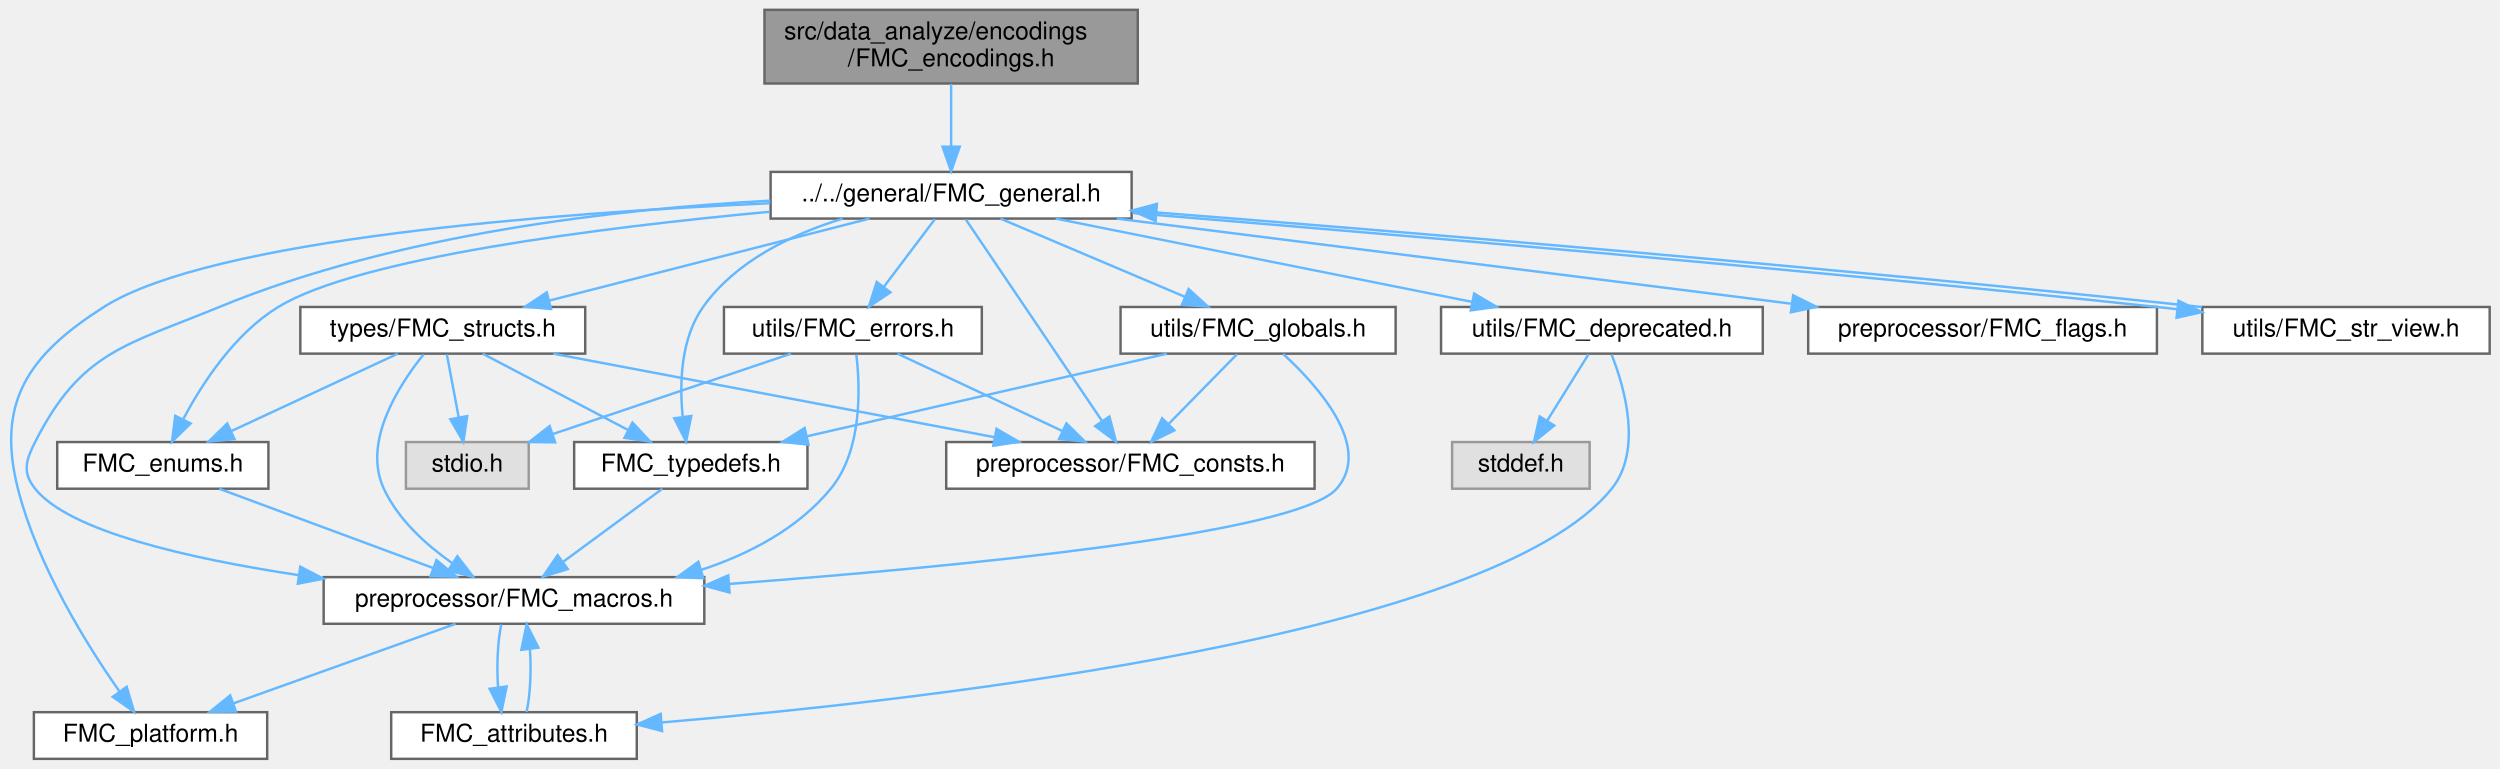
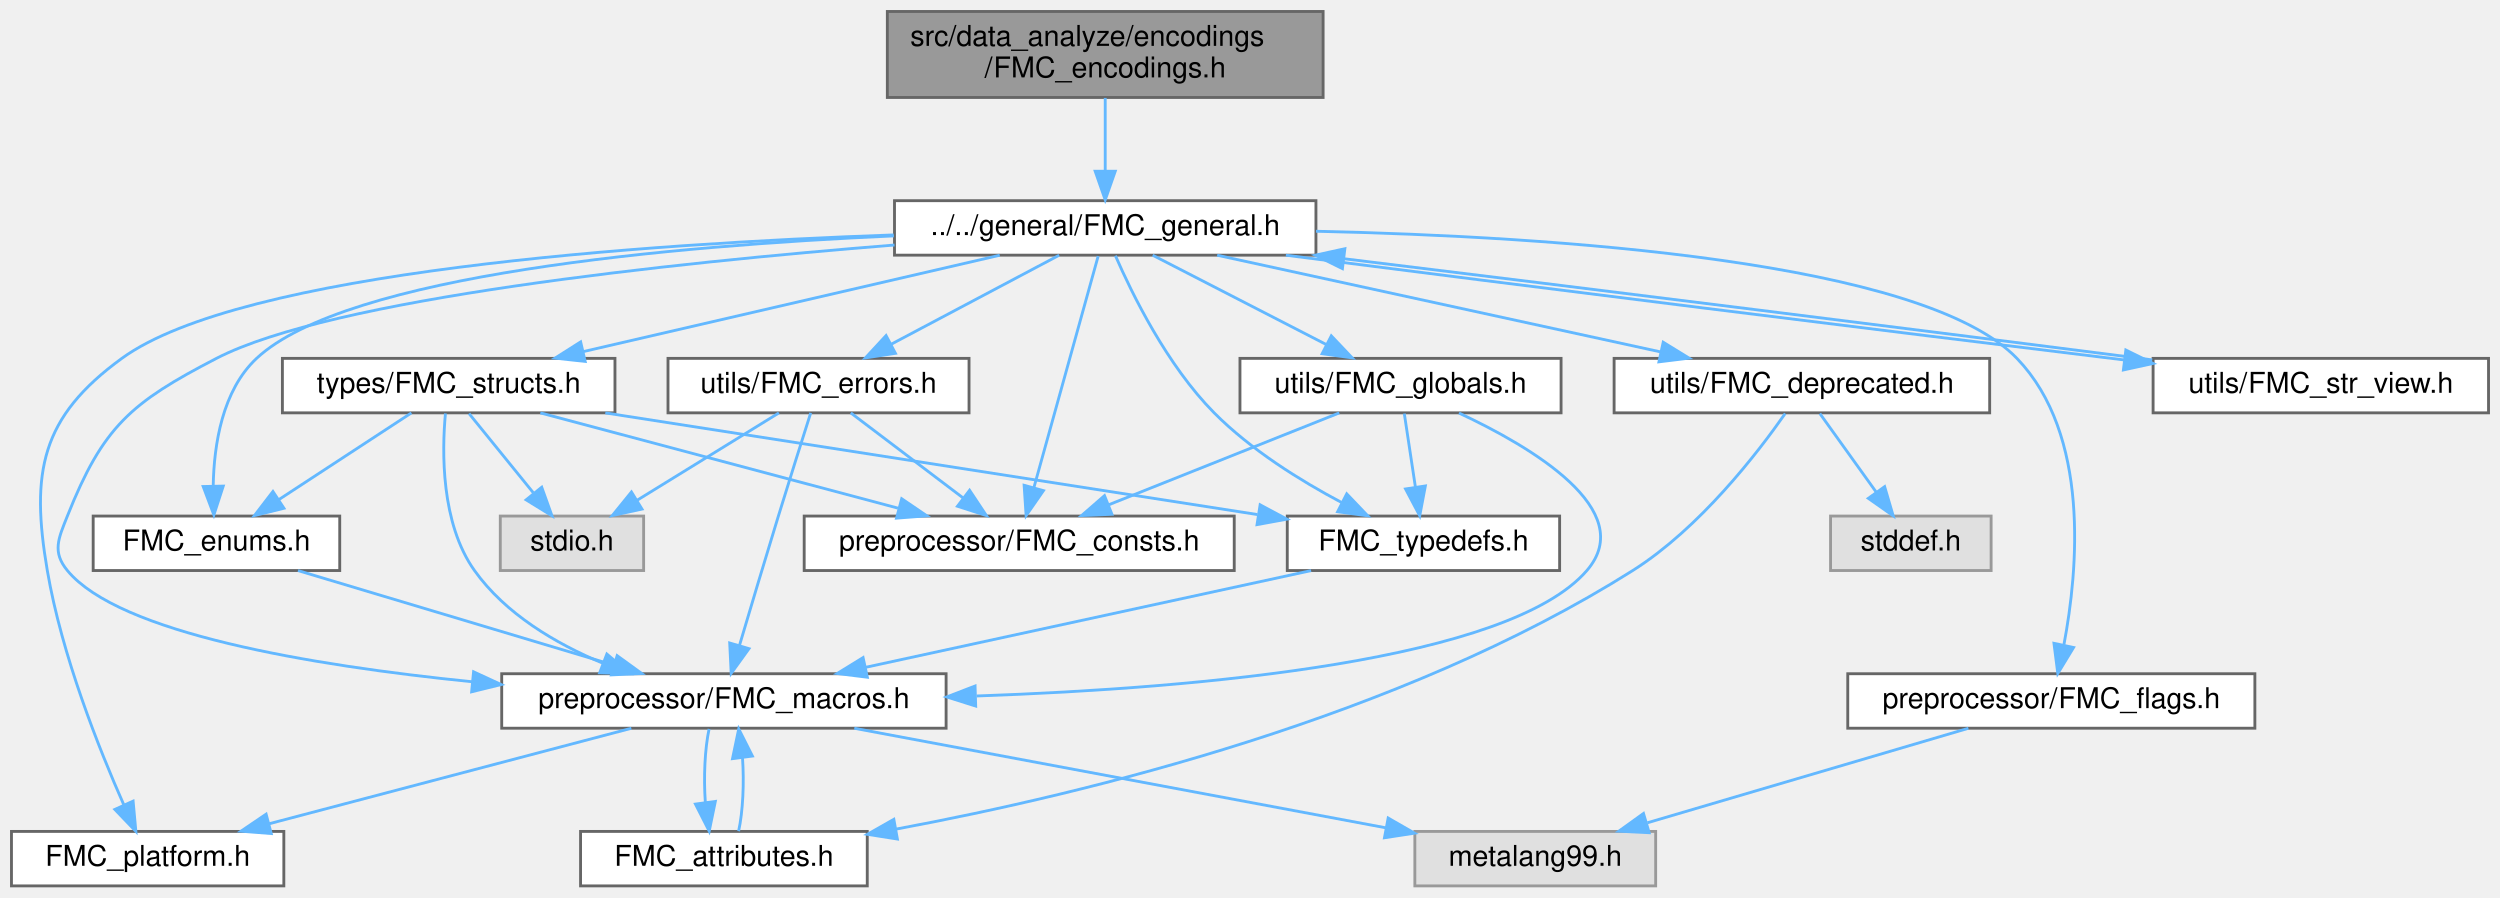
- <svg xmlns="http://www.w3.org/2000/svg" xmlns:xlink="http://www.w3.org/1999/xlink" width="1018pt" height="313pt" viewBox="0.00 0.00 1017.59 313.00">
+ <svg xmlns="http://www.w3.org/2000/svg" xmlns:xlink="http://www.w3.org/1999/xlink" width="872pt" height="313pt" viewBox="0.00 0.00 872.00 313.00">
  <g id="graph0" class="graph" transform="scale(1 1) rotate(0) translate(4 309)">
    <g id="node1" class="node">
      <g id="a_node1">
        <a xlink:title=" ">
-           <polygon fill="#999999" stroke="#666666" points="459.09,-305 307.09,-305 307.09,-275 459.09,-275 459.09,-305" />
-           <text text-anchor="start" x="315.09" y="-293" font-family="Helvetica,sans-Serif" font-size="10.00">src/data_analyze/encodings</text>
-           <text text-anchor="middle" x="383.09" y="-282" font-family="Helvetica,sans-Serif" font-size="10.00">/FMC_encodings.h</text>
+           <polygon fill="#999999" stroke="#666666" points="457.5,-305 305.5,-305 305.5,-275 457.5,-275 457.5,-305" />
+           <text text-anchor="start" x="313.5" y="-293" font-family="Helvetica,sans-Serif" font-size="10.00">src/data_analyze/encodings</text>
+           <text text-anchor="middle" x="381.5" y="-282" font-family="Helvetica,sans-Serif" font-size="10.00">/FMC_encodings.h</text>
        </a>
      </g>
    </g>
    <g id="node2" class="node">
      <g id="a_node2">
        <a xlink:href="../../d9/de1/FMC__general_8h.html" target="_top" xlink:title=" ">
-           <polygon fill="white" stroke="#666666" points="456.59,-239 309.59,-239 309.59,-220 456.59,-220 456.59,-239" />
-           <text text-anchor="middle" x="383.09" y="-227" font-family="Helvetica,sans-Serif" font-size="10.00">../../general/FMC_general.h</text>
+           <polygon fill="white" stroke="#666666" points="455,-239 308,-239 308,-220 455,-220 455,-239" />
+           <text text-anchor="middle" x="381.5" y="-227" font-family="Helvetica,sans-Serif" font-size="10.00">../../general/FMC_general.h</text>
        </a>
      </g>
    </g>
    <g id="edge1" class="edge">
-       <path fill="none" stroke="#63b8ff" d="M383.09,-274.84C383.09,-267.21 383.09,-257.7 383.09,-249.45" />
-       <polygon fill="#63b8ff" stroke="#63b8ff" points="386.59,-249.27 383.09,-239.27 379.59,-249.27 386.59,-249.27" />
+       <path fill="none" stroke="#63b8ff" d="M381.5,-274.84C381.5,-267.21 381.5,-257.7 381.5,-249.45" />
+       <polygon fill="#63b8ff" stroke="#63b8ff" points="385,-249.27 381.5,-239.27 378,-249.27 385,-249.27" />
    </g>
    <g id="node3" class="node">
      <g id="a_node3">
        <a xlink:href="../../d0/d28/FMC__macros_8h.html" target="_top" xlink:title=" ">
-           <polygon fill="white" stroke="#666666" points="282.59,-74 127.59,-74 127.59,-55 282.59,-55 282.59,-74" />
-           <text text-anchor="middle" x="205.09" y="-62" font-family="Helvetica,sans-Serif" font-size="10.00">preprocessor/FMC_macros.h</text>
+           <polygon fill="white" stroke="#666666" points="326,-74 171,-74 171,-55 326,-55 326,-74" />
+           <text text-anchor="middle" x="248.5" y="-62" font-family="Helvetica,sans-Serif" font-size="10.00">preprocessor/FMC_macros.h</text>
        </a>
      </g>
    </g>
    <g id="edge2" class="edge">
-       <path fill="none" stroke="#63b8ff" d="M309.44,-227.29C247.49,-224.01 157.65,-213.87 85.09,-184 46.86,-168.27 28.77,-165.87 10.09,-129 6.27,-121.47 4.82,-116.6 10.09,-110 23.88,-92.71 72.21,-81.61 117.31,-74.82" />
-       <polygon fill="#63b8ff" stroke="#63b8ff" points="118.07,-78.25 127.47,-73.35 117.07,-71.32 118.07,-78.25" />
+       <path fill="none" stroke="#63b8ff" d="M308,-223.54C229.66,-217.27 111.51,-204.73 71.5,-184 41.63,-168.53 31.94,-160.26 19.5,-129 16.38,-121.15 14.13,-116.52 19.5,-110 37.48,-88.18 103.97,-76.93 160.7,-71.2" />
+       <polygon fill="#63b8ff" stroke="#63b8ff" points="161.18,-74.67 170.8,-70.23 160.51,-67.7 161.18,-74.67" />
    </g>
    <g id="node4" class="node">
      <g id="a_node4">
        <a xlink:href="../../d7/dff/FMC__platform_8h.html" target="_top" xlink:title=" ">
-           <polygon fill="white" stroke="#666666" points="104.59,-19 9.59,-19 9.59,0 104.59,0 104.59,-19" />
-           <text text-anchor="middle" x="57.09" y="-7" font-family="Helvetica,sans-Serif" font-size="10.00">FMC_platform.h</text>
-         </a>
-       </g>
-     </g>
-     <g id="edge6" class="edge">
-       <path fill="none" stroke="#63b8ff" d="M309.42,-226.24C221.78,-222.31 81.79,-211.78 38.09,-184 7.38,-164.48 -5.86,-145.26 3.09,-110 11.07,-78.57 31.19,-46.32 44.49,-27.36" />
-       <polygon fill="#63b8ff" stroke="#63b8ff" points="47.38,-29.35 50.39,-19.19 41.7,-25.25 47.38,-29.35" />
+           <polygon fill="white" stroke="#666666" points="95,-19 0,-19 0,0 95,0 95,-19" />
+           <text text-anchor="middle" x="47.5" y="-7" font-family="Helvetica,sans-Serif" font-size="10.00">FMC_platform.h</text>
+         </a>
+       </g>
+     </g>
+     <g id="edge7" class="edge">
+       <path fill="none" stroke="#63b8ff" d="M307.67,-227.06C219.92,-223.97 80.13,-214.3 38.5,-184 10.31,-163.49 6.63,-144.36 12.5,-110 17.57,-80.32 30.57,-47.71 39.22,-28.19" />
+       <polygon fill="#63b8ff" stroke="#63b8ff" points="42.43,-29.57 43.39,-19.02 36.06,-26.67 42.43,-29.57" />
+     </g>
+     <g id="node7" class="node">
+       <g id="a_node7">
+         <a xlink:href="../../da/dd3/FMC__consts_8h.html" target="_top" xlink:title=" ">
+           <polygon fill="white" stroke="#666666" points="426.5,-129 276.5,-129 276.5,-110 426.5,-110 426.5,-129" />
+           <text text-anchor="middle" x="351.5" y="-117" font-family="Helvetica,sans-Serif" font-size="10.00">preprocessor/FMC_consts.h</text>
+         </a>
+       </g>
+     </g>
+     <g id="edge8" class="edge">
+       <path fill="none" stroke="#63b8ff" d="M379.04,-219.66C374.16,-202.09 363.15,-162.45 356.63,-138.95" />
+       <polygon fill="#63b8ff" stroke="#63b8ff" points="359.95,-137.86 353.91,-129.16 353.21,-139.73 359.95,-137.86" />
+     </g>
+     <g id="node8" class="node">
+       <g id="a_node8">
+         <a xlink:href="../../d5/de5/FMC__structs_8h.html" target="_top" xlink:title=" ">
+           <polygon fill="white" stroke="#666666" points="210.5,-184 94.5,-184 94.5,-165 210.5,-165 210.5,-184" />
+           <text text-anchor="middle" x="152.5" y="-172" font-family="Helvetica,sans-Serif" font-size="10.00">types/FMC_structs.h</text>
+         </a>
+       </g>
+     </g>
+     <g id="edge9" class="edge">
+       <path fill="none" stroke="#63b8ff" d="M344.71,-219.98C305.26,-210.86 242.52,-196.33 199.52,-186.38" />
+       <polygon fill="#63b8ff" stroke="#63b8ff" points="200.11,-182.93 189.58,-184.08 198.53,-189.75 200.11,-182.93" />
+     </g>
+     <g id="node10" class="node">
+       <g id="a_node10">
+         <a xlink:href="../../d6/d25/FMC__enums_8h.html" target="_top" xlink:title=" ">
+           <polygon fill="white" stroke="#666666" points="114.5,-129 28.5,-129 28.5,-110 114.5,-110 114.5,-129" />
+           <text text-anchor="middle" x="71.5" y="-117" font-family="Helvetica,sans-Serif" font-size="10.00">FMC_enums.h</text>
+         </a>
+       </g>
+     </g>
+     <g id="edge20" class="edge">
+       <path fill="none" stroke="#63b8ff" d="M307.76,-226.72C230.73,-223.3 116.83,-213.27 85.5,-184 73.52,-172.81 70.63,-153.89 70.37,-139.6" />
+       <polygon fill="#63b8ff" stroke="#63b8ff" points="73.87,-139.45 70.6,-129.38 66.87,-139.3 73.87,-139.45" />
+     </g>
+     <g id="node11" class="node">
+       <g id="a_node11">
+         <a xlink:href="../../df/df8/FMC__typedefs_8h.html" target="_top" xlink:title=" ">
+           <polygon fill="white" stroke="#666666" points="540,-129 445,-129 445,-110 540,-110 540,-129" />
+           <text text-anchor="middle" x="492.5" y="-117" font-family="Helvetica,sans-Serif" font-size="10.00">FMC_typedefs.h</text>
+         </a>
+       </g>
+     </g>
+     <g id="edge19" class="edge">
+       <path fill="none" stroke="#63b8ff" d="M385.06,-219.81C390.77,-206.69 403.03,-181.6 419.5,-165 432.28,-152.12 449.49,-141.39 464,-133.7" />
+       <polygon fill="#63b8ff" stroke="#63b8ff" points="465.74,-136.75 473.06,-129.09 462.56,-130.51 465.74,-136.75" />
+     </g>
+     <g id="node12" class="node">
+       <g id="a_node12">
+         <a xlink:href="../../d2/d5e/FMC__flags_8h.html" target="_top" xlink:title=" ">
+           <polygon fill="white" stroke="#666666" points="782.5,-74 640.5,-74 640.5,-55 782.5,-55 782.5,-74" />
+           <text text-anchor="middle" x="711.5" y="-62" font-family="Helvetica,sans-Serif" font-size="10.00">preprocessor/FMC_flags.h</text>
+         </a>
+       </g>
+     </g>
+     <g id="edge17" class="edge">
+       <path fill="none" stroke="#63b8ff" d="M455.03,-228.34C538.33,-226.49 666.78,-217.99 699.5,-184 725.11,-157.4 720.83,-110.25 715.9,-84.16" />
+       <polygon fill="#63b8ff" stroke="#63b8ff" points="719.26,-83.15 713.76,-74.1 712.42,-84.61 719.26,-83.15" />
+     </g>
+     <g id="node13" class="node">
+       <g id="a_node13">
+         <a xlink:href="../../dd/ddf/FMC__errors_8h.html" target="_top" xlink:title=" ">
+           <polygon fill="white" stroke="#666666" points="334,-184 229,-184 229,-165 334,-165 334,-184" />
+           <text text-anchor="middle" x="281.5" y="-172" font-family="Helvetica,sans-Serif" font-size="10.00">utils/FMC_errors.h</text>
+         </a>
+       </g>
+     </g>
+     <g id="edge21" class="edge">
+       <path fill="none" stroke="#63b8ff" d="M365.43,-219.98C349.64,-211.61 325.28,-198.7 306.87,-188.95" />
+       <polygon fill="#63b8ff" stroke="#63b8ff" points="308.33,-185.76 297.86,-184.17 305.06,-191.95 308.33,-185.76" />
+     </g>
+     <g id="node14" class="node">
+       <g id="a_node14">
+         <a xlink:href="../../de/d86/FMC__globals_8h.html" target="_top" xlink:title=" ">
+           <polygon fill="white" stroke="#666666" points="540.5,-184 428.5,-184 428.5,-165 540.5,-165 540.5,-184" />
+           <text text-anchor="middle" x="484.5" y="-172" font-family="Helvetica,sans-Serif" font-size="10.00">utils/FMC_globals.h</text>
+         </a>
+       </g>
+     </g>
+     <g id="edge25" class="edge">
+       <path fill="none" stroke="#63b8ff" d="M398.05,-219.98C414.39,-211.57 439.63,-198.59 458.63,-188.81" />
+       <polygon fill="#63b8ff" stroke="#63b8ff" points="460.36,-191.86 467.65,-184.17 457.16,-185.63 460.36,-191.86" />
+     </g>
+     <g id="node15" class="node">
+       <g id="a_node15">
+         <a xlink:href="../../d4/d06/FMC__deprecated_8h.html" target="_top" xlink:title=" ">
+           <polygon fill="white" stroke="#666666" points="690,-184 559,-184 559,-165 690,-165 690,-184" />
+           <text text-anchor="middle" x="624.5" y="-172" font-family="Helvetica,sans-Serif" font-size="10.00">utils/FMC_deprecated.h</text>
+         </a>
+       </g>
+     </g>
+     <g id="edge29" class="edge">
+       <path fill="none" stroke="#63b8ff" d="M420.54,-219.98C462.58,-210.82 529.54,-196.21 575.18,-186.26" />
+       <polygon fill="#63b8ff" stroke="#63b8ff" points="576.13,-189.63 585.15,-184.08 574.64,-182.79 576.13,-189.63" />
+     </g>
+     <g id="node17" class="node">
+       <g id="a_node17">
+         <a xlink:href="../../da/d45/FMC__str__view_8h.html" target="_top" xlink:title=" ">
+           <polygon fill="white" stroke="#666666" points="864,-184 747,-184 747,-165 864,-165 864,-184" />
+           <text text-anchor="middle" x="805.5" y="-172" font-family="Helvetica,sans-Serif" font-size="10.00">utils/FMC_str_view.h</text>
+         </a>
+       </g>
+     </g>
+     <g id="edge32" class="edge">
+       <path fill="none" stroke="#63b8ff" d="M444.51,-219.98C522.88,-209.91 656.04,-193.27 736.91,-183.45" />
+       <polygon fill="#63b8ff" stroke="#63b8ff" points="737.49,-186.91 746.99,-182.23 736.64,-179.96 737.49,-186.91" />
+     </g>
+     <g id="edge3" class="edge">
+       <path fill="none" stroke="#63b8ff" d="M216.21,-54.98C181.88,-45.93 127.44,-31.58 89.73,-21.64" />
+       <polygon fill="#63b8ff" stroke="#63b8ff" points="90.61,-18.25 80.05,-19.08 88.82,-25.02 90.61,-18.25" />
+     </g>
+     <g id="node5" class="node">
+       <g id="a_node5">
+         <a xlink:title=" ">
+           <polygon fill="#e0e0e0" stroke="#999999" points="573.5,-19 489.5,-19 489.5,0 573.5,0 573.5,-19" />
+           <text text-anchor="middle" x="531.5" y="-7" font-family="Helvetica,sans-Serif" font-size="10.00">metalang99.h</text>
+         </a>
+       </g>
+     </g>
+     <g id="edge4" class="edge">
+       <path fill="none" stroke="#63b8ff" d="M293.97,-54.98C344.61,-45.5 426.32,-30.2 479.47,-20.24" />
+       <polygon fill="#63b8ff" stroke="#63b8ff" points="480.19,-23.67 489.38,-18.39 478.9,-16.79 480.19,-23.67" />
    </g>
    <g id="node6" class="node">
      <g id="a_node6">
-         <a xlink:href="../../da/dd3/FMC__consts_8h.html" target="_top" xlink:title=" ">
-           <polygon fill="white" stroke="#666666" points="531.09,-129 381.09,-129 381.09,-110 531.09,-110 531.09,-129" />
-           <text text-anchor="middle" x="456.09" y="-117" font-family="Helvetica,sans-Serif" font-size="10.00">preprocessor/FMC_consts.h</text>
-         </a>
-       </g>
-     </g>
-     <g id="edge7" class="edge">
-       <path fill="none" stroke="#63b8ff" d="M389.06,-219.66C401.15,-201.77 428.71,-161 444.47,-137.69" />
-       <polygon fill="#63b8ff" stroke="#63b8ff" points="447.54,-139.4 450.24,-129.16 441.74,-135.48 447.54,-139.4" />
-     </g>
-     <g id="node7" class="node">
-       <g id="a_node7">
-         <a xlink:href="../../d5/de5/FMC__structs_8h.html" target="_top" xlink:title=" ">
-           <polygon fill="white" stroke="#666666" points="234.09,-184 118.09,-184 118.09,-165 234.09,-165 234.09,-184" />
-           <text text-anchor="middle" x="176.09" y="-172" font-family="Helvetica,sans-Serif" font-size="10.00">types/FMC_structs.h</text>
-         </a>
-       </g>
-     </g>
-     <g id="edge8" class="edge">
-       <path fill="none" stroke="#63b8ff" d="M349.83,-219.98C314.48,-210.93 258.42,-196.58 219.58,-186.64" />
-       <polygon fill="#63b8ff" stroke="#63b8ff" points="220.16,-183.17 209.61,-184.08 218.43,-189.95 220.16,-183.17" />
+         <a xlink:href="../../d1/d2e/FMC__attributes_8h.html" target="_top" xlink:title=" ">
+           <polygon fill="white" stroke="#666666" points="298.5,-19 198.5,-19 198.5,0 298.5,0 298.5,-19" />
+           <text text-anchor="middle" x="248.5" y="-7" font-family="Helvetica,sans-Serif" font-size="10.00">FMC_attributes.h</text>
+         </a>
+       </g>
+     </g>
+     <g id="edge5" class="edge">
+       <path fill="none" stroke="#63b8ff" d="M243.33,-54.75C241.84,-47.8 241.4,-37.85 242.02,-29.13" />
+       <polygon fill="#63b8ff" stroke="#63b8ff" points="245.51,-29.47 243.37,-19.09 238.57,-28.53 245.51,-29.47" />
+     </g>
+     <g id="edge6" class="edge">
+       <path fill="none" stroke="#63b8ff" d="M253.63,-19.09C255.14,-25.99 255.59,-35.93 254.99,-44.66" />
+       <polygon fill="#63b8ff" stroke="#63b8ff" points="251.5,-44.38 253.67,-54.75 258.44,-45.29 251.5,-44.38" />
+     </g>
+     <g id="edge12" class="edge">
+       <path fill="none" stroke="#63b8ff" d="M151.37,-164.79C150.15,-151.63 149.74,-126.5 161.5,-110 172.29,-94.87 189.76,-84.54 206.23,-77.68" />
+       <polygon fill="#63b8ff" stroke="#63b8ff" points="207.67,-80.87 215.76,-74.02 205.17,-74.34 207.67,-80.87" />
+     </g>
+     <g id="edge11" class="edge">
+       <path fill="none" stroke="#63b8ff" d="M184.47,-164.98C218.32,-155.97 271.9,-141.7 309.21,-131.76" />
+       <polygon fill="#63b8ff" stroke="#63b8ff" points="310.51,-135.04 319.28,-129.08 308.71,-128.27 310.51,-135.04" />
    </g>
    <g id="node9" class="node">
      <g id="a_node9">
-         <a xlink:href="../../d6/d25/FMC__enums_8h.html" target="_top" xlink:title=" ">
-           <polygon fill="white" stroke="#666666" points="105.09,-129 19.09,-129 19.09,-110 105.09,-110 105.09,-129" />
-           <text text-anchor="middle" x="62.09" y="-117" font-family="Helvetica,sans-Serif" font-size="10.00">FMC_enums.h</text>
-         </a>
-       </g>
+         <a xlink:title=" ">
+           <polygon fill="#e0e0e0" stroke="#999999" points="220.5,-129 170.5,-129 170.5,-110 220.5,-110 220.5,-129" />
+           <text text-anchor="middle" x="195.5" y="-117" font-family="Helvetica,sans-Serif" font-size="10.00">stdio.h</text>
+         </a>
+       </g>
+     </g>
+     <g id="edge10" class="edge">
+       <path fill="none" stroke="#63b8ff" d="M159.6,-164.75C165.67,-157.26 174.59,-146.28 182.01,-137.13" />
+       <polygon fill="#63b8ff" stroke="#63b8ff" points="184.95,-139.06 188.53,-129.09 179.51,-134.65 184.95,-139.06" />
+     </g>
+     <g id="edge13" class="edge">
+       <path fill="none" stroke="#63b8ff" d="M139.49,-164.98C127.04,-156.84 108.04,-144.41 93.29,-134.76" />
+       <polygon fill="#63b8ff" stroke="#63b8ff" points="95.04,-131.72 84.75,-129.17 91.2,-137.57 95.04,-131.72" />
+     </g>
+     <g id="edge15" class="edge">
+       <path fill="none" stroke="#63b8ff" d="M207.13,-164.98C269.45,-155.27 370.95,-139.45 434.6,-129.52" />
+       <polygon fill="#63b8ff" stroke="#63b8ff" points="435.53,-132.92 444.87,-127.92 434.45,-126.01 435.53,-132.92" />
+     </g>
+     <g id="edge14" class="edge">
+       <path fill="none" stroke="#63b8ff" d="M99.94,-109.98C129.78,-101.05 176.88,-86.94 210.03,-77.02" />
+       <polygon fill="#63b8ff" stroke="#63b8ff" points="211.26,-80.3 219.84,-74.08 209.26,-73.6 211.26,-80.3" />
+     </g>
+     <g id="edge16" class="edge">
+       <path fill="none" stroke="#63b8ff" d="M453.3,-109.98C411.09,-100.82 343.85,-86.21 298.02,-76.26" />
+       <polygon fill="#63b8ff" stroke="#63b8ff" points="298.53,-72.78 288.01,-74.08 297.04,-79.63 298.53,-72.78" />
    </g>
    <g id="edge18" class="edge">
-       <path fill="none" stroke="#63b8ff" d="M309.3,-222.79C239.89,-216.31 141.86,-203.97 109.09,-184 91.39,-173.21 78.21,-153.03 70.38,-138.31" />
-       <polygon fill="#63b8ff" stroke="#63b8ff" points="73.42,-136.56 65.82,-129.17 67.15,-139.68 73.42,-136.56" />
-     </g>
-     <g id="node10" class="node">
-       <g id="a_node10">
-         <a xlink:href="../../df/df8/FMC__typedefs_8h.html" target="_top" xlink:title=" ">
-           <polygon fill="white" stroke="#666666" points="324.59,-129 229.59,-129 229.59,-110 324.59,-110 324.59,-129" />
-           <text text-anchor="middle" x="277.09" y="-117" font-family="Helvetica,sans-Serif" font-size="10.00">FMC_typedefs.h</text>
-         </a>
-       </g>
-     </g>
-     <g id="edge17" class="edge">
-       <path fill="none" stroke="#63b8ff" d="M338.87,-219.96C318.23,-213.61 295.34,-202.67 282.09,-184 272.99,-171.18 272.45,-153.01 273.78,-139.39" />
-       <polygon fill="#63b8ff" stroke="#63b8ff" points="277.28,-139.62 275.18,-129.24 270.35,-138.66 277.28,-139.62" />
-     </g>
-     <g id="node11" class="node">
-       <g id="a_node11">
-         <a xlink:href="../../d2/d5e/FMC__flags_8h.html" target="_top" xlink:title=" ">
-           <polygon fill="white" stroke="#666666" points="874.09,-184 732.09,-184 732.09,-165 874.09,-165 874.09,-184" />
-           <text text-anchor="middle" x="803.09" y="-172" font-family="Helvetica,sans-Serif" font-size="10.00">preprocessor/FMC_flags.h</text>
-         </a>
-       </g>
-     </g>
-     <g id="edge16" class="edge">
-       <path fill="none" stroke="#63b8ff" d="M450.57,-219.98C525.47,-210.53 646.16,-195.3 725.06,-185.35" />
-       <polygon fill="#63b8ff" stroke="#63b8ff" points="725.94,-188.76 735.43,-184.04 725.07,-181.82 725.94,-188.76" />
-     </g>
-     <g id="node12" class="node">
-       <g id="a_node12">
-         <a xlink:href="../../dd/ddf/FMC__errors_8h.html" target="_top" xlink:title=" ">
-           <polygon fill="white" stroke="#666666" points="395.59,-184 290.59,-184 290.59,-165 395.59,-165 395.59,-184" />
-           <text text-anchor="middle" x="343.09" y="-172" font-family="Helvetica,sans-Serif" font-size="10.00">utils/FMC_errors.h</text>
-         </a>
-       </g>
-     </g>
-     <g id="edge19" class="edge">
-       <path fill="none" stroke="#63b8ff" d="M376.48,-219.75C370.83,-212.26 362.54,-201.28 355.64,-192.13" />
-       <polygon fill="#63b8ff" stroke="#63b8ff" points="358.39,-189.96 349.57,-184.09 352.8,-194.18 358.39,-189.96" />
-     </g>
-     <g id="node13" class="node">
-       <g id="a_node13">
-         <a xlink:href="../../de/d86/FMC__globals_8h.html" target="_top" xlink:title=" ">
-           <polygon fill="white" stroke="#666666" points="564.09,-184 452.09,-184 452.09,-165 564.09,-165 564.09,-184" />
-           <text text-anchor="middle" x="508.09" y="-172" font-family="Helvetica,sans-Serif" font-size="10.00">utils/FMC_globals.h</text>
-         </a>
-       </g>
+       <path fill="none" stroke="#63b8ff" d="M682.58,-54.98C652.23,-46.05 604.33,-31.94 570.62,-22.02" />
+       <polygon fill="#63b8ff" stroke="#63b8ff" points="571.23,-18.55 560.65,-19.08 569.25,-25.26 571.23,-18.55" />
+     </g>
+     <g id="edge24" class="edge">
+       <path fill="none" stroke="#63b8ff" d="M278.78,-164.98C275.93,-156.03 271.35,-141.54 267.5,-129 262.85,-113.85 257.71,-96.63 253.95,-83.95" />
+       <polygon fill="#63b8ff" stroke="#63b8ff" points="257.24,-82.74 251.04,-74.14 250.52,-84.72 257.24,-82.74" />
    </g>
    <g id="edge23" class="edge">
-       <path fill="none" stroke="#63b8ff" d="M403.17,-219.98C423.46,-211.38 455.04,-197.99 478.26,-188.15" />
-       <polygon fill="#63b8ff" stroke="#63b8ff" points="479.8,-191.3 487.64,-184.17 477.07,-184.85 479.8,-191.3" />
-     </g>
-     <g id="node14" class="node">
-       <g id="a_node14">
-         <a xlink:href="../../d4/d06/FMC__deprecated_8h.html" target="_top" xlink:title=" ">
-           <polygon fill="white" stroke="#666666" points="713.59,-184 582.59,-184 582.59,-165 713.59,-165 713.59,-184" />
-           <text text-anchor="middle" x="648.09" y="-172" font-family="Helvetica,sans-Serif" font-size="10.00">utils/FMC_deprecated.h</text>
-         </a>
-       </g>
+       <path fill="none" stroke="#63b8ff" d="M292.75,-164.98C303.3,-157 319.3,-144.88 331.94,-135.31" />
+       <polygon fill="#63b8ff" stroke="#63b8ff" points="334.19,-138 340.05,-129.17 329.96,-132.42 334.19,-138" />
+     </g>
+     <g id="edge22" class="edge">
+       <path fill="none" stroke="#63b8ff" d="M267.68,-164.98C254.35,-156.77 233.92,-144.18 218.19,-134.49" />
+       <polygon fill="#63b8ff" stroke="#63b8ff" points="219.92,-131.44 209.57,-129.17 216.25,-137.4 219.92,-131.44" />
    </g>
    <g id="edge27" class="edge">
-       <path fill="none" stroke="#63b8ff" d="M425.67,-219.98C471.79,-210.76 545.45,-196.03 595.24,-186.07" />
-       <polygon fill="#63b8ff" stroke="#63b8ff" points="596.06,-189.48 605.18,-184.08 594.69,-182.61 596.06,-189.48" />
+       <path fill="none" stroke="#63b8ff" d="M504.89,-164.93C530.12,-153.15 567.64,-131.02 549.5,-110 522.41,-78.62 415.4,-68.99 336.64,-66.24" />
+       <polygon fill="#63b8ff" stroke="#63b8ff" points="336.32,-62.72 326.22,-65.91 336.1,-69.72 336.32,-62.72" />
+     </g>
+     <g id="edge28" class="edge">
+       <path fill="none" stroke="#63b8ff" d="M463.13,-164.98C441.35,-156.3 407.34,-142.75 382.58,-132.88" />
+       <polygon fill="#63b8ff" stroke="#63b8ff" points="383.84,-129.62 373.26,-129.17 381.25,-136.12 383.84,-129.62" />
+     </g>
+     <g id="edge26" class="edge">
+       <path fill="none" stroke="#63b8ff" d="M485.82,-164.75C486.87,-157.8 488.37,-147.85 489.69,-139.13" />
+       <polygon fill="#63b8ff" stroke="#63b8ff" points="493.17,-139.5 491.2,-129.09 486.25,-138.45 493.17,-139.5" />
+     </g>
+     <g id="edge30" class="edge">
+       <path fill="none" stroke="#63b8ff" d="M618.68,-164.76C609.15,-151.12 588.91,-124.78 565.5,-110 484.54,-58.89 375.31,-32.23 308.49,-19.8" />
+       <polygon fill="#63b8ff" stroke="#63b8ff" points="309.01,-16.34 298.55,-17.99 307.77,-23.22 309.01,-16.34" />
    </g>
    <g id="node16" class="node">
      <g id="a_node16">
-         <a xlink:href="../../da/d45/FMC__str__view_8h.html" target="_top" xlink:title=" ">
-           <polygon fill="white" stroke="#666666" points="1009.59,-184 892.59,-184 892.59,-165 1009.59,-165 1009.59,-184" />
-           <text text-anchor="middle" x="951.09" y="-172" font-family="Helvetica,sans-Serif" font-size="10.00">utils/FMC_str_view.h</text>
-         </a>
-       </g>
-     </g>
-     <g id="edge30" class="edge">
-       <path fill="none" stroke="#63b8ff" d="M456.95,-222.25C553.1,-214.34 726.13,-199.83 874.09,-184 876.77,-183.71 879.51,-183.41 882.28,-183.1" />
-       <polygon fill="#63b8ff" stroke="#63b8ff" points="882.88,-186.55 892.41,-181.92 882.08,-179.6 882.88,-186.55" />
-     </g>
-     <g id="edge3" class="edge">
-       <path fill="none" stroke="#63b8ff" d="M181.31,-54.98C156.86,-46.23 118.55,-32.51 90.94,-22.62" />
-       <polygon fill="#63b8ff" stroke="#63b8ff" points="91.89,-19.25 81.3,-19.17 89.53,-25.84 91.89,-19.25" />
-     </g>
-     <g id="node5" class="node">
-       <g id="a_node5">
-         <a xlink:href="../../d1/d2e/FMC__attributes_8h.html" target="_top" xlink:title=" ">
-           <polygon fill="white" stroke="#666666" points="255.09,-19 155.09,-19 155.09,0 255.09,0 255.09,-19" />
-           <text text-anchor="middle" x="205.09" y="-7" font-family="Helvetica,sans-Serif" font-size="10.00">FMC_attributes.h</text>
-         </a>
-       </g>
-     </g>
-     <g id="edge4" class="edge">
-       <path fill="none" stroke="#63b8ff" d="M199.92,-54.75C198.43,-47.8 197.99,-37.85 198.61,-29.13" />
-       <polygon fill="#63b8ff" stroke="#63b8ff" points="202.1,-29.47 199.96,-19.09 195.16,-28.53 202.1,-29.47" />
-     </g>
-     <g id="edge5" class="edge">
-       <path fill="none" stroke="#63b8ff" d="M210.22,-19.09C211.73,-25.99 212.18,-35.93 211.58,-44.66" />
-       <polygon fill="#63b8ff" stroke="#63b8ff" points="208.09,-44.38 210.25,-54.75 215.03,-45.29 208.09,-44.38" />
-     </g>
-     <g id="edge11" class="edge">
-       <path fill="none" stroke="#63b8ff" d="M168.29,-164.7C158.29,-152.29 143.23,-129.01 152.09,-110 157.92,-97.49 169.18,-87.25 179.83,-79.76" />
-       <polygon fill="#63b8ff" stroke="#63b8ff" points="182.03,-82.51 188.5,-74.13 178.21,-76.64 182.03,-82.51" />
-     </g>
-     <g id="edge10" class="edge">
-       <path fill="none" stroke="#63b8ff" d="M221.08,-164.98C270.02,-155.72 348.29,-140.9 400.91,-130.94" />
-       <polygon fill="#63b8ff" stroke="#63b8ff" points="401.57,-134.38 410.75,-129.08 400.27,-127.5 401.57,-134.38" />
-     </g>
-     <g id="node8" class="node">
-       <g id="a_node8">
-         <a xlink:title=" ">
-           <polygon fill="#e0e0e0" stroke="#999999" points="211.09,-129 161.09,-129 161.09,-110 211.09,-110 211.09,-129" />
-           <text text-anchor="middle" x="186.09" y="-117" font-family="Helvetica,sans-Serif" font-size="10.00">stdio.h</text>
-         </a>
-       </g>
-     </g>
-     <g id="edge9" class="edge">
-       <path fill="none" stroke="#63b8ff" d="M177.74,-164.75C179.05,-157.8 180.93,-147.85 182.57,-139.13" />
-       <polygon fill="#63b8ff" stroke="#63b8ff" points="186.05,-139.56 184.47,-129.09 179.17,-138.27 186.05,-139.56" />
-     </g>
-     <g id="edge12" class="edge">
-       <path fill="none" stroke="#63b8ff" d="M157.77,-164.98C139.43,-156.46 110.98,-143.23 89.86,-133.41" />
-       <polygon fill="#63b8ff" stroke="#63b8ff" points="91.28,-130.21 80.74,-129.17 88.33,-136.56 91.28,-130.21" />
-     </g>
-     <g id="edge14" class="edge">
-       <path fill="none" stroke="#63b8ff" d="M192.32,-164.98C208.27,-156.61 232.87,-143.7 251.47,-133.95" />
-       <polygon fill="#63b8ff" stroke="#63b8ff" points="253.34,-136.92 260.57,-129.17 250.08,-130.72 253.34,-136.92" />
-     </g>
-     <g id="edge13" class="edge">
-       <path fill="none" stroke="#63b8ff" d="M85.06,-109.98C108.59,-101.27 145.38,-87.63 172.03,-77.75" />
-       <polygon fill="#63b8ff" stroke="#63b8ff" points="173.53,-80.93 181.7,-74.17 171.1,-74.36 173.53,-80.93" />
-     </g>
-     <g id="edge15" class="edge">
-       <path fill="none" stroke="#63b8ff" d="M265.52,-109.98C254.67,-102 238.21,-89.88 225.21,-80.31" />
-       <polygon fill="#63b8ff" stroke="#63b8ff" points="227,-77.28 216.87,-74.17 222.85,-82.92 227,-77.28" />
-     </g>
-     <g id="edge22" class="edge">
-       <path fill="none" stroke="#63b8ff" d="M344.5,-164.57C346.09,-151.13 346.98,-125.63 334.09,-110 320.75,-93.82 301.21,-83.51 281.35,-76.95" />
-       <polygon fill="#63b8ff" stroke="#63b8ff" points="282.19,-73.54 271.61,-74.01 280.17,-80.25 282.19,-73.54" />
-     </g>
-     <g id="edge21" class="edge">
-       <path fill="none" stroke="#63b8ff" d="M361.24,-164.98C379.34,-156.5 407.37,-143.35 428.28,-133.54" />
-       <polygon fill="#63b8ff" stroke="#63b8ff" points="430.04,-136.59 437.6,-129.17 427.06,-130.25 430.04,-136.59" />
-     </g>
-     <g id="edge20" class="edge">
-       <path fill="none" stroke="#63b8ff" d="M317.86,-164.98C291.66,-156.14 250.45,-142.23 221.09,-132.32" />
-       <polygon fill="#63b8ff" stroke="#63b8ff" points="221.85,-128.88 211.25,-128.99 219.61,-135.51 221.85,-128.88" />
-     </g>
-     <g id="edge25" class="edge">
-       <path fill="none" stroke="#63b8ff" d="M518.28,-164.89C532.47,-151.87 554.89,-126.9 540.09,-110 523.96,-91.58 386.44,-78.26 292.69,-71.23" />
-       <polygon fill="#63b8ff" stroke="#63b8ff" points="292.86,-67.73 282.63,-70.48 292.34,-74.71 292.86,-67.73" />
-     </g>
-     <g id="edge26" class="edge">
-       <path fill="none" stroke="#63b8ff" d="M499.5,-164.75C491.93,-157.03 480.71,-145.6 471.57,-136.28" />
-       <polygon fill="#63b8ff" stroke="#63b8ff" points="474.02,-133.78 464.52,-129.09 469.02,-138.68 474.02,-133.78" />
-     </g>
-     <g id="edge24" class="edge">
-       <path fill="none" stroke="#63b8ff" d="M470.97,-164.98C431.1,-155.84 367.63,-141.27 324.25,-131.32" />
-       <polygon fill="#63b8ff" stroke="#63b8ff" points="325.02,-127.91 314.49,-129.08 323.46,-134.73 325.02,-127.91" />
-     </g>
-     <g id="edge28" class="edge">
-       <path fill="none" stroke="#63b8ff" d="M652.05,-164.58C657.34,-151.16 664.67,-125.68 652.09,-110 604.22,-50.3 375.61,-24.13 265.13,-14.81" />
-       <polygon fill="#63b8ff" stroke="#63b8ff" points="265.39,-11.32 255.14,-13.99 264.82,-18.3 265.39,-11.32" />
-     </g>
-     <g id="node15" class="node">
-       <g id="a_node15">
-         <a xlink:title=" ">
-           <polygon fill="#e0e0e0" stroke="#999999" points="643.09,-129 587.09,-129 587.09,-110 643.09,-110 643.09,-129" />
-           <text text-anchor="middle" x="615.09" y="-117" font-family="Helvetica,sans-Serif" font-size="10.00">stddef.h</text>
-         </a>
-       </g>
-     </g>
-     <g id="edge29" class="edge">
-       <path fill="none" stroke="#63b8ff" d="M642.64,-164.75C638.07,-157.42 631.42,-146.73 625.8,-137.7" />
-       <polygon fill="#63b8ff" stroke="#63b8ff" points="628.69,-135.73 620.44,-129.09 622.75,-139.43 628.69,-135.73" />
+         <a xlink:title=" ">
+           <polygon fill="#e0e0e0" stroke="#999999" points="690.5,-129 634.5,-129 634.5,-110 690.5,-110 690.5,-129" />
+           <text text-anchor="middle" x="662.5" y="-117" font-family="Helvetica,sans-Serif" font-size="10.00">stddef.h</text>
+         </a>
+       </g>
    </g>
    <g id="edge31" class="edge">
-       <path fill="none" stroke="#63b8ff" d="M892.44,-183.96C892.33,-183.97 892.21,-183.99 892.09,-184 742.76,-199.97 567.9,-214.61 466.8,-222.47" />
-       <polygon fill="#63b8ff" stroke="#63b8ff" points="466.35,-218.99 456.65,-223.25 466.89,-225.97 466.35,-218.99" />
+       <path fill="none" stroke="#63b8ff" d="M630.77,-164.75C636.09,-157.34 643.86,-146.5 650.38,-137.41" />
+       <polygon fill="#63b8ff" stroke="#63b8ff" points="653.36,-139.26 656.34,-129.09 647.67,-135.18 653.36,-139.26" />
+     </g>
+     <g id="edge33" class="edge">
+       <path fill="none" stroke="#63b8ff" d="M746.7,-183.47C673.47,-192.9 548.04,-208.6 464.91,-218.74" />
+       <polygon fill="#63b8ff" stroke="#63b8ff" points="464.24,-215.3 454.74,-219.98 465.09,-222.25 464.24,-215.3" />
    </g>
  </g>
</svg>
